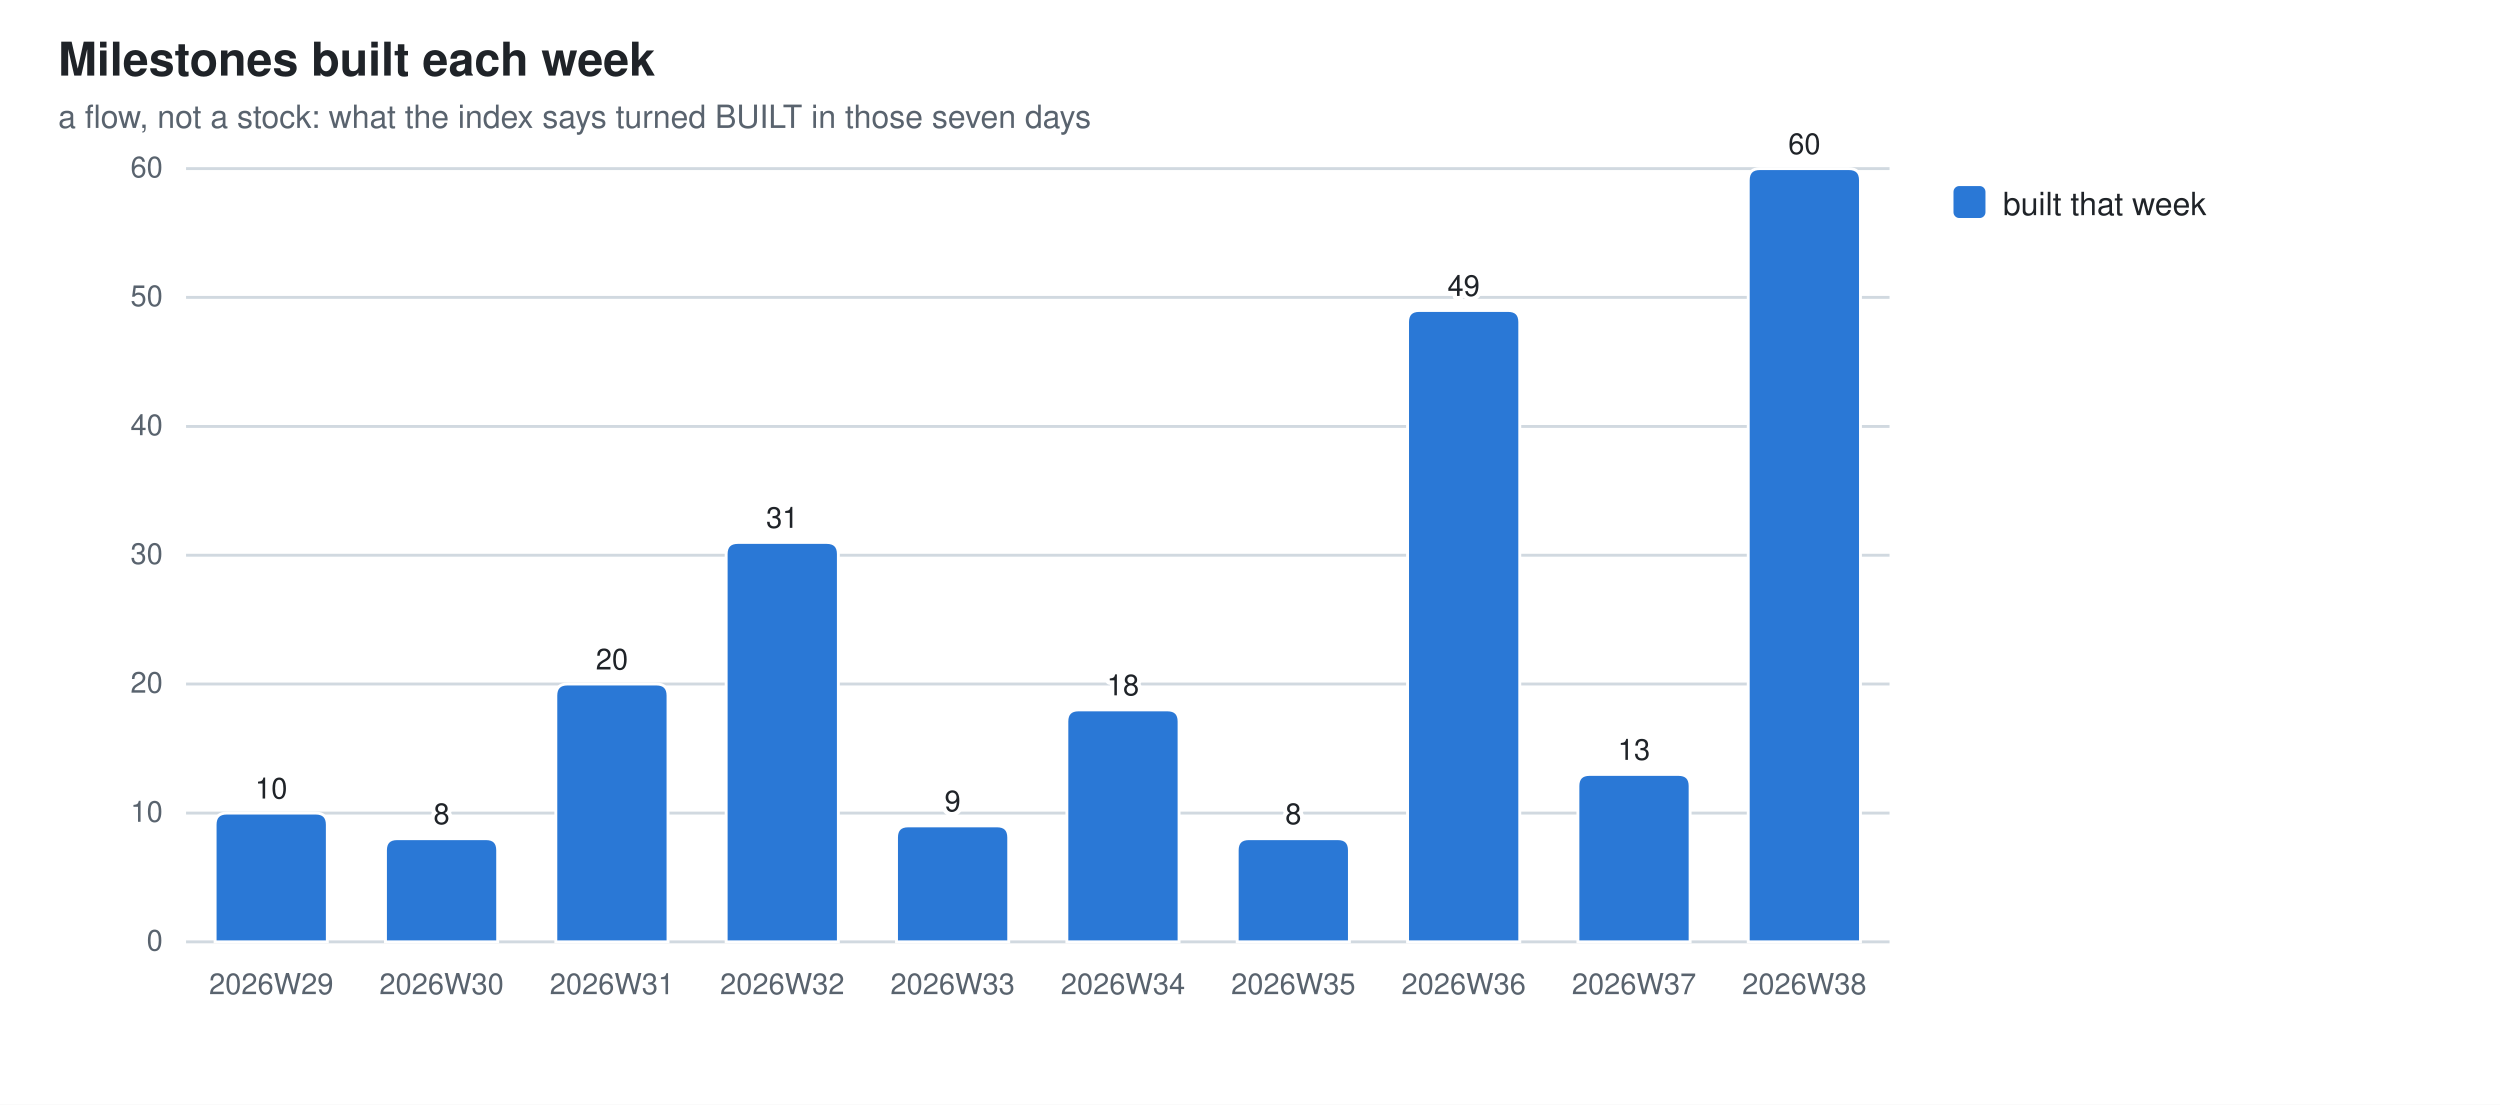
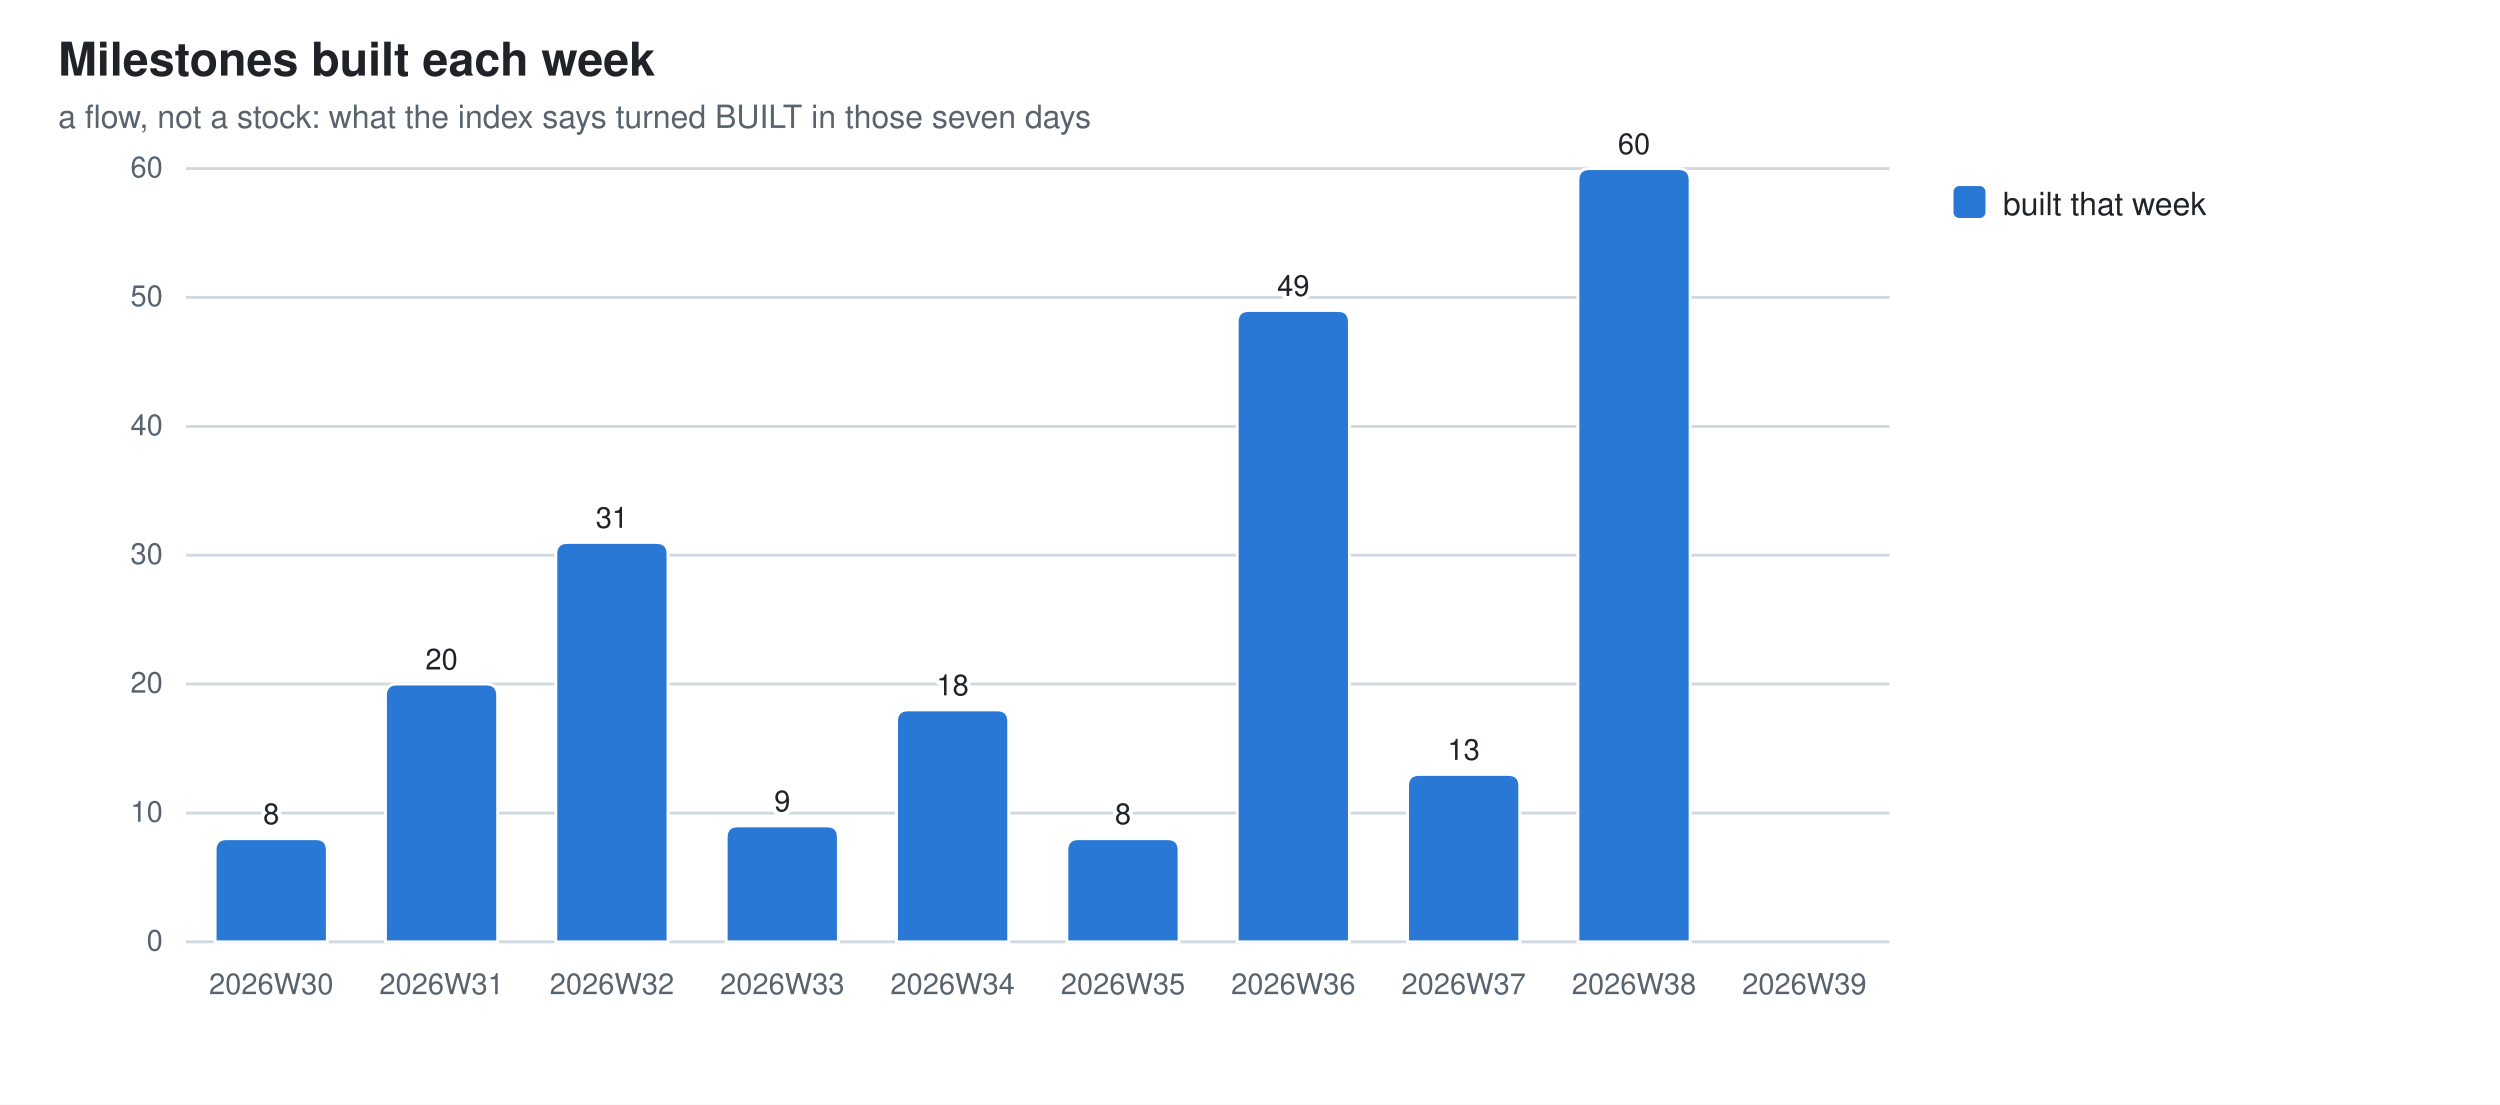
<svg xmlns="http://www.w3.org/2000/svg" width="860" height="380" viewBox="0 0 860 380" role="img" aria-label="Milestones built each week">
  <style>
  .bg{fill:#ffffff} .fg{fill:#1f2328} .mut{fill:#59636e} .grid{stroke:#d1d9e0}
  .seg{stroke:#ffffff;stroke-width:1}
  .val{paint-order:stroke;stroke:#ffffff;stroke-width:3px;stroke-linejoin:round}
  .s0{fill:#2a78d6}  .s1{fill:#eb6834}  .s2{fill:#1baf7a}  .s3{fill:#eda100}  .s4{fill:#e87ba4}  .s5{fill:#008300}  .s6{fill:#4a3aa7}  .s7{fill:#e34948}
  @media (prefers-color-scheme: dark){
    .bg{fill:#0d1117} .fg{fill:#e6edf3} .mut{fill:#9198a1} .grid{stroke:#30363d}
    .seg{stroke:#0d1117} .val{stroke:#0d1117} .s0{fill:#3987e5} .s1{fill:#d95926} .s2{fill:#199e70} .s3{fill:#c98500} .s4{fill:#d55181} .s5{fill:#008300} .s6{fill:#9085e9} .s7{fill:#e66767}}
  text{font-family:-apple-system,BlinkMacSystemFont,"Segoe UI",Helvetica,Arial,sans-serif}
</style>
  <rect class="bg" width="860" height="380" />
  <text class="fg" x="20" y="26" font-size="16" font-weight="600">Milestones built each week</text>
  <text class="mut" x="20" y="44" font-size="11">a flow, not a stock: what the index says turned BUILT in those seven days</text>
  <line class="grid" x1="64" y1="324.0" x2="650.0" y2="324.0" stroke-width="1" />
  <text class="mut" x="56" y="327.0" font-size="10" text-anchor="end">0</text>
  <line class="grid" x1="64" y1="279.7" x2="650.0" y2="279.7" stroke-width="1" />
  <text class="mut" x="56" y="282.7" font-size="10" text-anchor="end">10</text>
  <line class="grid" x1="64" y1="235.3" x2="650.0" y2="235.3" stroke-width="1" />
  <text class="mut" x="56" y="238.3" font-size="10" text-anchor="end">20</text>
  <line class="grid" x1="64" y1="191.0" x2="650.0" y2="191.0" stroke-width="1" />
  <text class="mut" x="56" y="194.0" font-size="10" text-anchor="end">30</text>
  <line class="grid" x1="64" y1="146.7" x2="650.0" y2="146.7" stroke-width="1" />
  <text class="mut" x="56" y="149.7" font-size="10" text-anchor="end">40</text>
  <line class="grid" x1="64" y1="102.3" x2="650.0" y2="102.3" stroke-width="1" />
  <text class="mut" x="56" y="105.3" font-size="10" text-anchor="end">50</text>
  <line class="grid" x1="64" y1="58.0" x2="650.0" y2="58.0" stroke-width="1" />
  <text class="mut" x="56" y="61.0" font-size="10" text-anchor="end">60</text>
-   <path class="seg s0" d="M74.0,324.0 V283.7 Q74.0,279.7 78.0,279.7 H108.6 Q112.6,279.7 112.6,283.7 V324.0 Z" />
-   <text class="mut" x="93.3" y="342" font-size="10" text-anchor="middle">2026W29</text>
-   <text class="fg val" x="93.3" y="274.7" font-size="10" text-anchor="middle">10</text>
-   <path class="seg s0" d="M132.6,324.0 V292.5 Q132.6,288.5 136.6,288.5 H167.2 Q171.2,288.5 171.2,292.5 V324.0 Z" />
-   <text class="mut" x="151.9" y="342" font-size="10" text-anchor="middle">2026W30</text>
-   <text class="fg val" x="151.9" y="283.5" font-size="10" text-anchor="middle">8</text>
-   <path class="seg s0" d="M191.2,324.0 V239.3 Q191.2,235.3 195.2,235.3 H225.8 Q229.8,235.3 229.8,239.3 V324.0 Z" />
-   <text class="mut" x="210.5" y="342" font-size="10" text-anchor="middle">2026W31</text>
-   <text class="fg val" x="210.5" y="230.3" font-size="10" text-anchor="middle">20</text>
-   <path class="seg s0" d="M249.8,324.0 V190.6 Q249.8,186.6 253.8,186.6 H284.4 Q288.4,186.6 288.4,190.6 V324.0 Z" />
-   <text class="mut" x="269.1" y="342" font-size="10" text-anchor="middle">2026W32</text>
-   <text class="fg val" x="269.1" y="181.6" font-size="10" text-anchor="middle">31</text>
-   <path class="seg s0" d="M308.4,324.0 V288.1 Q308.4,284.1 312.4,284.1 H343.0 Q347.0,284.1 347.0,288.1 V324.0 Z" />
-   <text class="mut" x="327.7" y="342" font-size="10" text-anchor="middle">2026W33</text>
-   <text class="fg val" x="327.7" y="279.1" font-size="10" text-anchor="middle">9</text>
-   <path class="seg s0" d="M367.0,324.0 V248.2 Q367.0,244.2 371.0,244.2 H401.6 Q405.6,244.2 405.6,248.2 V324.0 Z" />
-   <text class="mut" x="386.3" y="342" font-size="10" text-anchor="middle">2026W34</text>
-   <text class="fg val" x="386.3" y="239.2" font-size="10" text-anchor="middle">18</text>
-   <path class="seg s0" d="M425.6,324.0 V292.5 Q425.6,288.5 429.6,288.5 H460.2 Q464.2,288.5 464.2,292.5 V324.0 Z" />
-   <text class="mut" x="444.9" y="342" font-size="10" text-anchor="middle">2026W35</text>
-   <text class="fg val" x="444.9" y="283.5" font-size="10" text-anchor="middle">8</text>
-   <path class="seg s0" d="M484.2,324.0 V110.8 Q484.2,106.8 488.2,106.8 H518.8 Q522.8,106.8 522.8,110.8 V324.0 Z" />
-   <text class="mut" x="503.5" y="342" font-size="10" text-anchor="middle">2026W36</text>
-   <text class="fg val" x="503.5" y="101.8" font-size="10" text-anchor="middle">49</text>
-   <path class="seg s0" d="M542.8,324.0 V270.4 Q542.8,266.4 546.8,266.4 H577.4 Q581.4,266.4 581.4,270.4 V324.0 Z" />
-   <text class="mut" x="562.1" y="342" font-size="10" text-anchor="middle">2026W37</text>
-   <text class="fg val" x="562.1" y="261.4" font-size="10" text-anchor="middle">13</text>
-   <path class="seg s0" d="M601.4,324.0 V62.0 Q601.4,58.0 605.4,58.0 H636.0 Q640.0,58.0 640.0,62.0 V324.0 Z" />
-   <text class="mut" x="620.7" y="342" font-size="10" text-anchor="middle">2026W38</text>
-   <text class="fg val" x="620.7" y="53.0" font-size="10" text-anchor="middle">60</text>
+   <path class="seg s0" d="M74.0,324.0 V292.5 Q74.0,288.5 78.0,288.5 H108.6 Q112.6,288.5 112.6,292.5 V324.0 Z" />
+   <text class="mut" x="93.3" y="342" font-size="10" text-anchor="middle">2026W30</text>
+   <text class="fg val" x="93.3" y="283.5" font-size="10" text-anchor="middle">8</text>
+   <path class="seg s0" d="M132.6,324.0 V239.3 Q132.6,235.3 136.6,235.3 H167.2 Q171.2,235.3 171.2,239.3 V324.0 Z" />
+   <text class="mut" x="151.9" y="342" font-size="10" text-anchor="middle">2026W31</text>
+   <text class="fg val" x="151.9" y="230.3" font-size="10" text-anchor="middle">20</text>
+   <path class="seg s0" d="M191.2,324.0 V190.6 Q191.2,186.6 195.2,186.6 H225.8 Q229.8,186.6 229.8,190.6 V324.0 Z" />
+   <text class="mut" x="210.5" y="342" font-size="10" text-anchor="middle">2026W32</text>
+   <text class="fg val" x="210.5" y="181.6" font-size="10" text-anchor="middle">31</text>
+   <path class="seg s0" d="M249.8,324.0 V288.1 Q249.8,284.1 253.8,284.1 H284.4 Q288.4,284.1 288.4,288.1 V324.0 Z" />
+   <text class="mut" x="269.1" y="342" font-size="10" text-anchor="middle">2026W33</text>
+   <text class="fg val" x="269.1" y="279.1" font-size="10" text-anchor="middle">9</text>
+   <path class="seg s0" d="M308.4,324.0 V248.2 Q308.4,244.2 312.4,244.2 H343.0 Q347.0,244.2 347.0,248.2 V324.0 Z" />
+   <text class="mut" x="327.7" y="342" font-size="10" text-anchor="middle">2026W34</text>
+   <text class="fg val" x="327.7" y="239.2" font-size="10" text-anchor="middle">18</text>
+   <path class="seg s0" d="M367.0,324.0 V292.5 Q367.0,288.5 371.0,288.5 H401.6 Q405.6,288.5 405.6,292.5 V324.0 Z" />
+   <text class="mut" x="386.3" y="342" font-size="10" text-anchor="middle">2026W35</text>
+   <text class="fg val" x="386.3" y="283.5" font-size="10" text-anchor="middle">8</text>
+   <path class="seg s0" d="M425.6,324.0 V110.8 Q425.6,106.8 429.6,106.8 H460.2 Q464.2,106.8 464.2,110.8 V324.0 Z" />
+   <text class="mut" x="444.9" y="342" font-size="10" text-anchor="middle">2026W36</text>
+   <text class="fg val" x="444.9" y="101.8" font-size="10" text-anchor="middle">49</text>
+   <path class="seg s0" d="M484.2,324.0 V270.4 Q484.2,266.4 488.2,266.4 H518.8 Q522.8,266.4 522.8,270.4 V324.0 Z" />
+   <text class="mut" x="503.5" y="342" font-size="10" text-anchor="middle">2026W37</text>
+   <text class="fg val" x="503.5" y="261.4" font-size="10" text-anchor="middle">13</text>
+   <path class="seg s0" d="M542.8,324.0 V62.0 Q542.8,58.0 546.8,58.0 H577.4 Q581.4,58.0 581.4,62.0 V324.0 Z" />
+   <text class="mut" x="562.1" y="342" font-size="10" text-anchor="middle">2026W38</text>
+   <text class="fg val" x="562.1" y="53.0" font-size="10" text-anchor="middle">60</text>
+   <text class="mut" x="620.7" y="342" font-size="10" text-anchor="middle">2026W39</text>
  <rect class="s0" x="672" y="64" width="11" height="11" rx="2" />
  <text class="fg" y="74" font-size="11">
    <tspan x="689" dy="0">built that week</tspan>
  </text>
</svg>
